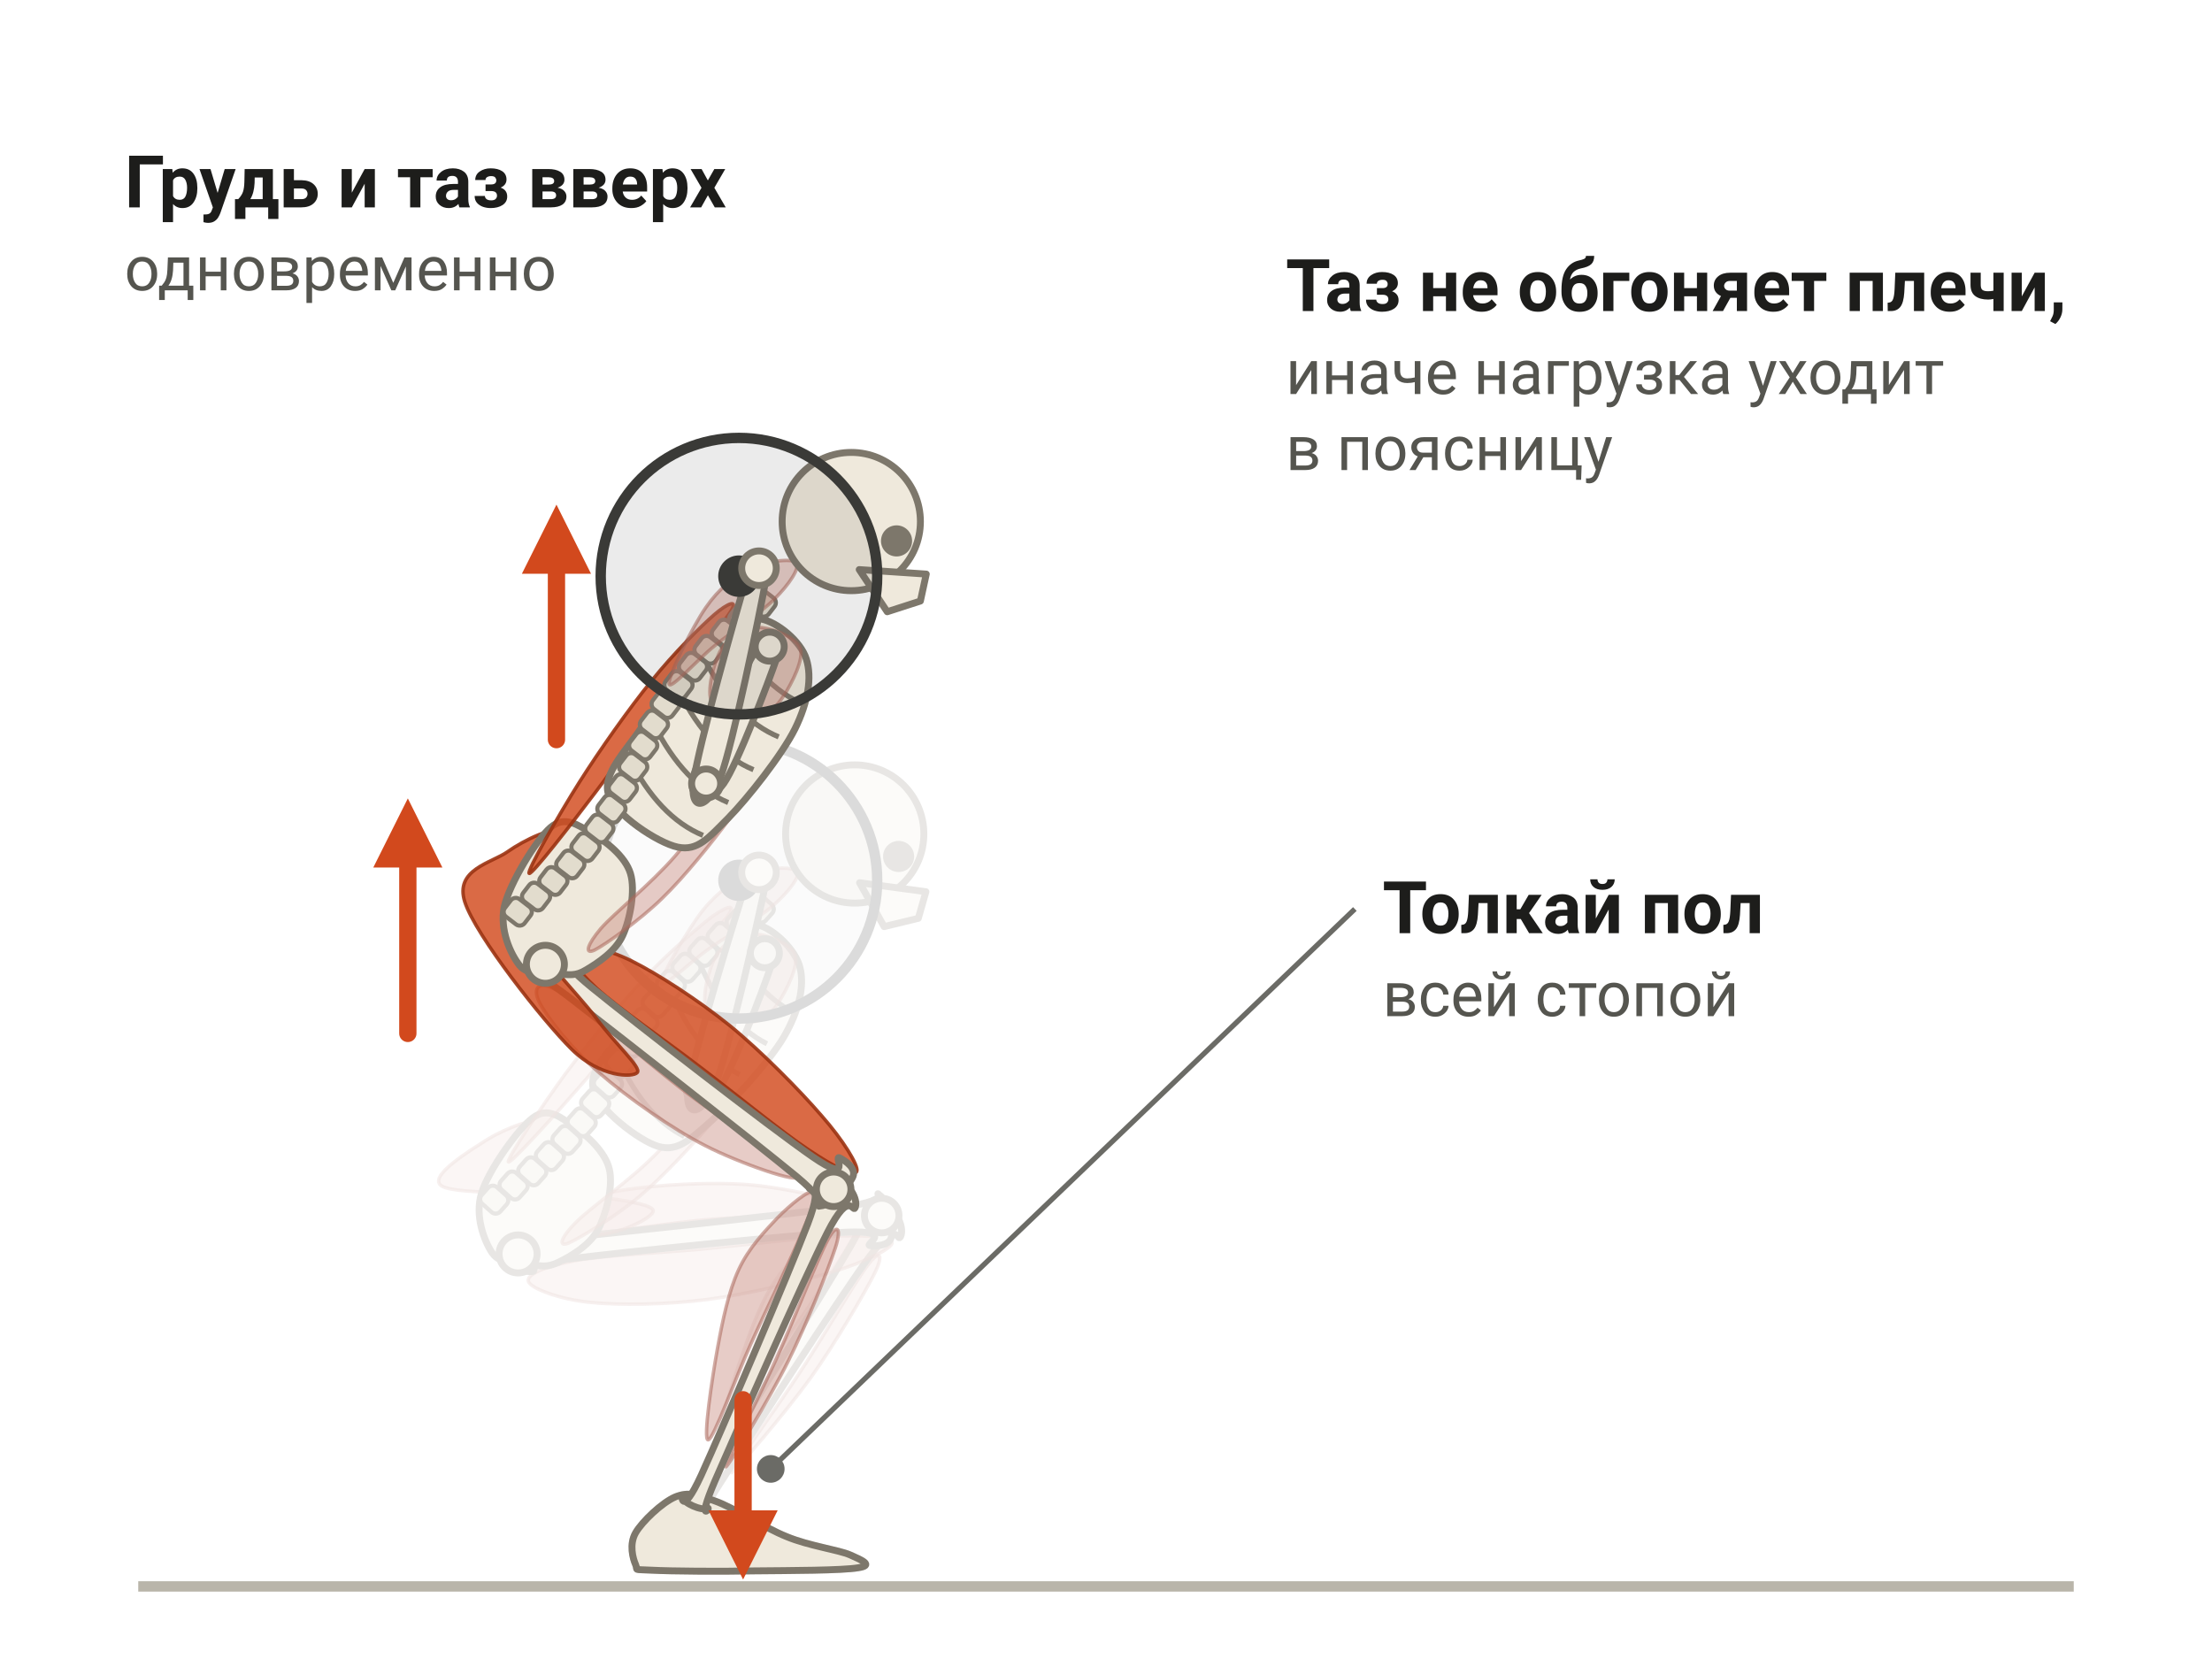
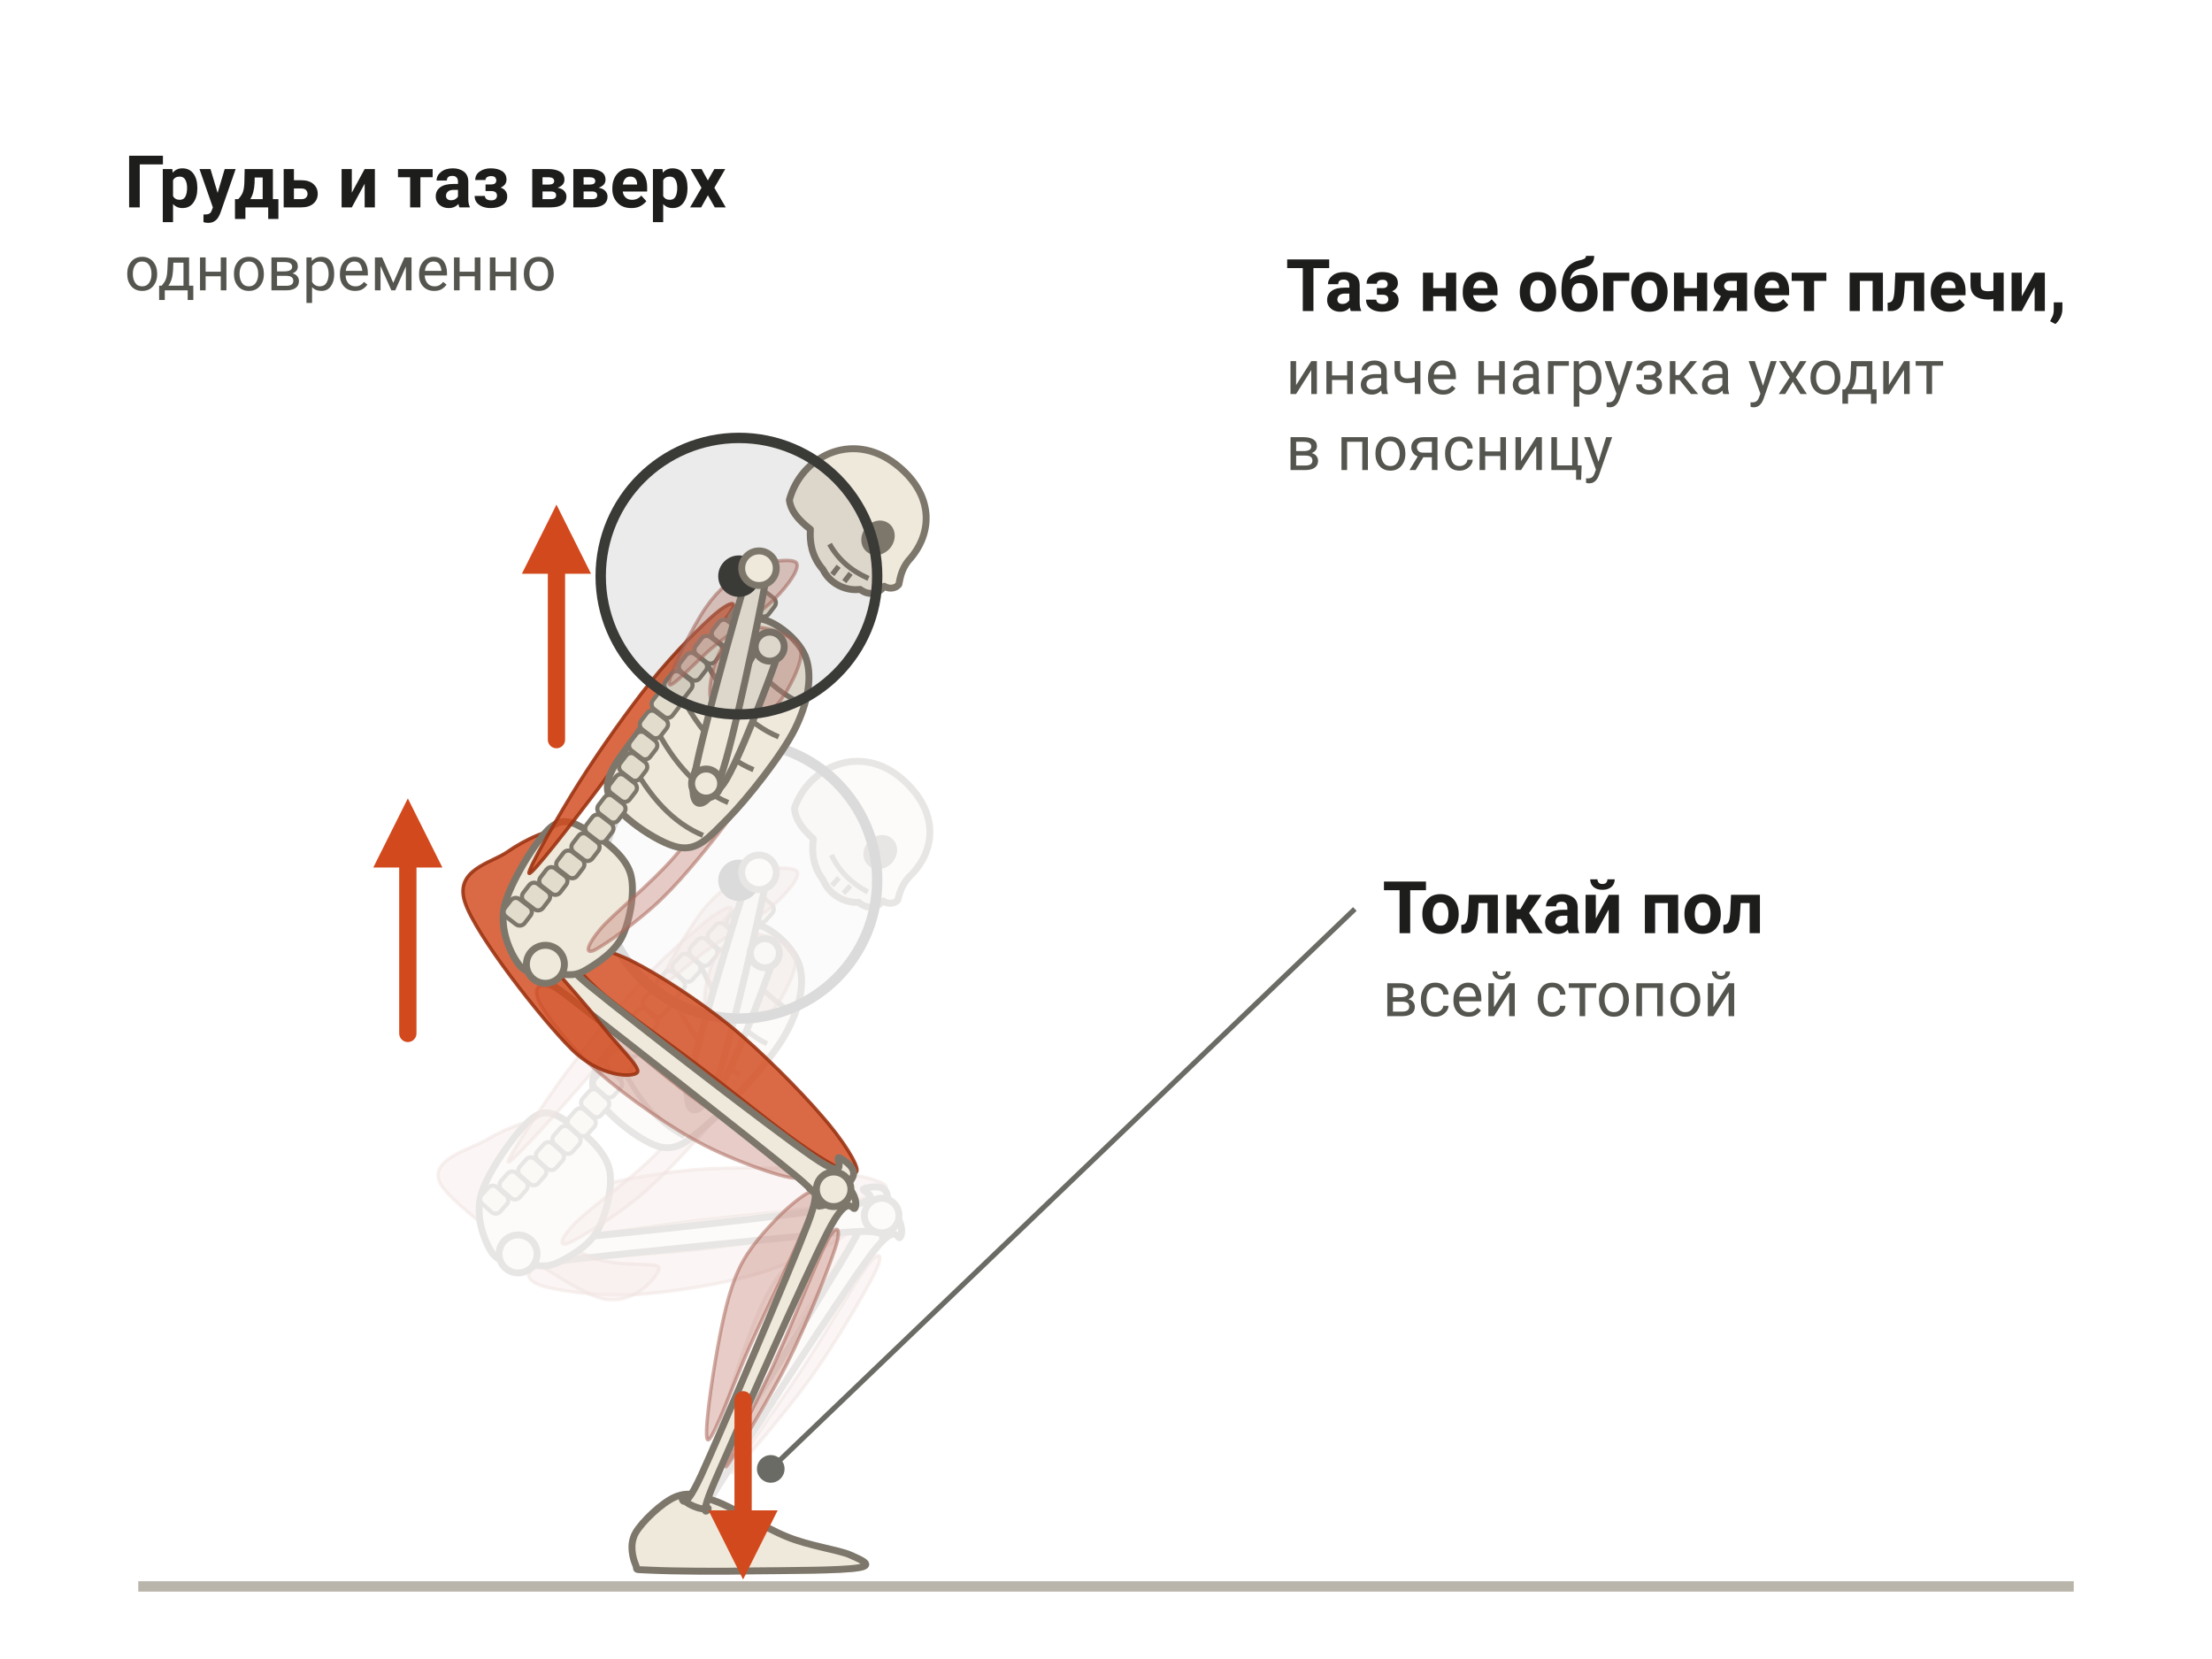
<svg xmlns="http://www.w3.org/2000/svg" viewBox="0 0 640 480" role="img" aria-label="Подъём: толкай пол всей стопой, грудь и таз поднимаются вместе">
  <style>
.bone{fill:#efe9dc;stroke:#7d776b;stroke-width:2;stroke-linejoin:round}
.joint{fill:#efe9dc;stroke:#7d776b;stroke-width:2}
.vert{fill:#e2dccd;stroke:#7d776b;stroke-width:1.2}
.m{fill:#c7867a;fill-opacity:.42;stroke:#a9665a;stroke-opacity:.55;stroke-width:1}
.on{fill:#d2491d;fill-opacity:.82;stroke:#9c3412;stroke-opacity:.9}
.plate{fill:#3a3a37;fill-opacity:.1;stroke:#3a3a37;stroke-width:3}
.bar{fill:#3a3a37}
.ghost{opacity:.18}
.ground{stroke:#b9b5aa;stroke-width:3}
.guide{stroke:#3d7fb8;stroke-width:2.5;stroke-dasharray:8 7;fill:none}
.arrow{stroke:#d2491d;stroke-width:5;fill:none;stroke-linecap:round;marker-end:url(#ah)}
.ahead{fill:#d2491d}
.lead{stroke:#6b6b66;stroke-width:1.5;fill:none}
.t{font:600 21px system-ui,-apple-system,"Segoe UI",Roboto,sans-serif;fill:#1d1d1b}
.s{font:400 18px system-ui,-apple-system,"Segoe UI",Roboto,sans-serif;fill:#55554f}
.ok{fill:#2e8b57}.bad{fill:#c0392b}
.balloon{fill:#3d7fb8;fill-opacity:.25;stroke:#3d7fb8;stroke-width:2}
@media (prefers-color-scheme:dark){
.bone,.joint{fill:#d9d3c4;stroke:#3b3934}.vert{fill:#c9c2b2;stroke:#3b3934}
.plate{fill:#ecebe6;fill-opacity:.12;stroke:#bdbbb3}.bar{fill:#bdbbb3}
.t{fill:#ecebe6}.s{fill:#a9a8a1}.lead{stroke:#9a9993}.ground{stroke:#55534d}
.arrow{stroke:#f0703f}.ahead{fill:#f0703f}.on{fill:#f0703f}
}
</style>
  <defs>
    <marker id="ah" viewBox="0 0 10 10" refX="6" refY="5" markerWidth="4" markerHeight="4" orient="auto">
      <path class="ahead" d="M0 0L10 5L0 10z" />
    </marker>
  </defs>
  <line class="ground" x1="40" y1="459" x2="600" y2="459" />
  <g class="ghost">
    <path class="bone" d="M183.9 452.7C183.1 450.9 182.0 446.8 183.9 443.5C185.8 440.2 191.6 434.7 195.4 433.1C199.2 431.6 201.5 432.4 206.9 434.3C212.3 436.2 221.1 442.0 227.6 444.6C234.1 447.3 242.6 448.4 246.0 449.9C249.4 451.4 252.9 452.9 248.3 453.6C243.7 454.4 228.4 454.4 218.4 454.5C208.4 454.7 194.2 454.6 188.5 454.3C182.8 454.0 184.7 454.5 183.9 452.7Z" />
    <path class="m" d="M207.9 417.6C206.3 417.6 212.0 399.8 214.8 391.9C217.5 384.0 220.5 376.1 224.4 370.4C228.2 364.6 233.6 360.5 237.8 357.3C241.9 354.2 248.2 350.6 249.2 351.5C250.3 352.4 248.3 355.9 244.1 362.7C240.0 369.5 230.5 383.0 224.5 392.2C218.4 401.3 209.6 417.7 207.9 417.6Z" />
    <path class="m" d="M211.7 426.1C212.2 426.4 227.6 408.3 234.5 398.7C241.4 389.1 250.3 373.9 253.0 368.5C255.8 363.0 254.6 361.3 251.1 366.0C247.5 370.7 238.2 386.8 231.6 396.8C225.1 406.8 211.3 425.8 211.7 426.1Z" />
    <path class="bone" d="M204.6 437.2C206.2 436.6 200.2 442.0 208.0 429.7C215.8 417.5 242.6 375.8 251.4 363.8C260.2 351.8 259.5 360.0 260.6 357.7C261.6 355.4 259.7 351.1 257.7 349.8C255.7 348.5 250.5 348.1 248.6 349.9C246.7 351.7 253.6 347.5 246.2 360.4C238.8 373.3 212.4 415.3 204.4 427.4C196.3 439.4 198.0 431.3 198.0 432.9C198.1 434.5 202.9 437.7 204.6 437.2Z" />
-     <path class="m" d="M244.3 349.6C246.7 347.9 227.7 343.7 216.9 342.8C206.2 341.9 190.3 342.7 179.9 344.4C169.4 346.0 157.8 350.3 154.1 352.6C150.5 354.9 149.9 358.2 157.9 358.2C165.9 358.3 187.7 354.6 202.1 353.1C216.5 351.7 241.8 351.4 244.3 349.6Z" />
-     <path class="m" d="M258.1 359.7C257.7 361.5 249.8 365.3 240.9 368.0C231.9 370.7 216.2 374.5 204.5 376.0C192.8 377.5 179.1 377.7 170.5 376.8C161.9 375.9 153.6 372.8 152.9 370.8C152.1 368.8 157.7 366.4 166.1 364.8C174.4 363.2 190.1 362.6 202.9 361.4C215.8 360.2 233.8 357.9 243.0 357.6C252.2 357.4 258.4 358.0 258.1 359.7Z" />
-     <path class="bone" d="M257.9 357.9C257.4 360.3 253.9 360.6 251.8 360.4C249.6 360.2 259.5 355.9 245.0 356.5C230.5 357.1 180.2 362.3 164.9 364.2C149.7 366.1 156.5 367.9 153.6 367.9C150.8 368.0 148.5 365.9 147.9 364.4C147.4 362.8 148.1 359.6 150.5 358.6C152.9 357.5 146.6 359.8 162.2 358.3C177.8 356.7 228.8 351.3 244.2 349.2C259.6 347.1 252.2 344.3 254.5 345.8C256.8 347.2 258.3 355.5 257.9 357.9Z" />
+     <path class="m" d="M244.9 356.0C247.7 357.2 230.0 365.3 219.6 368.4C209.3 371.5 193.6 374.0 183.0 374.6C172.5 375.1 160.2 373.3 156.2 371.8C152.1 370.3 150.9 367.3 158.7 365.6C166.5 363.8 188.6 363.0 202.9 361.4C217.3 359.8 242.1 354.9 244.9 356.0Z" />
+     <path class="m" d="M256.4 343.3C255.7 341.6 247.1 339.5 237.8 338.7C228.5 338.0 212.3 337.5 200.5 338.5C188.8 339.5 175.4 342.1 167.2 344.8C158.9 347.4 151.4 352.2 151.1 354.3C150.8 356.4 156.8 357.7 165.3 357.5C173.8 357.3 189.3 354.6 202.1 353.1C214.9 351.6 233.0 350.1 242.0 348.5C251.1 346.8 257.1 344.9 256.4 343.3Z" />
+     <path class="bone" d="M256.5 345.1C255.6 342.8 252.1 343.3 250.0 343.9C248.0 344.6 258.5 346.8 244.2 349.2C229.9 351.6 179.6 357.0 164.3 358.3C149.0 359.6 155.3 356.4 152.5 357.0C149.7 357.5 147.8 360.0 147.6 361.6C147.5 363.3 148.8 366.3 151.4 366.8C153.9 367.3 147.3 366.4 162.9 364.7C178.5 362.9 229.5 357.7 245.0 356.5C260.5 355.3 253.8 359.6 255.7 357.7C257.7 355.8 257.5 347.4 256.5 345.1Z" />
    <circle class="joint" cx="255.1" cy="351.7" r="5" />
-     <path class="m" d="M156.6 325.5C156.2 322.4 146.1 326.6 141.3 329.5C136.6 332.5 123.2 340.5 127.9 343.2C132.6 345.9 159.2 344.7 169.4 345.9C179.6 347.1 188.8 348.4 189.0 350.3C189.2 352.3 178.1 357.8 170.6 357.4C163.1 357.0 146.4 353.3 144.0 347.9C141.7 342.6 157.1 328.6 156.6 325.5Z" />
+     <path class="m" d="M156.6 325.5C156.2 322.4 146.1 326.6 141.3 329.5C136.6 332.5 122.7 335.6 127.9 343.2C133.1 350.8 162.0 371.3 172.5 375.2C183.0 379.1 190.9 368.7 190.7 366.8C190.5 364.9 179.1 366.9 171.3 363.8C163.5 360.6 146.5 354.3 144.0 347.9C141.6 341.6 157.1 328.6 156.6 325.5Z" />
    <path class="bone" d="M142.4 362.5C140.1 359.1 137.3 351.8 139.3 345.3C141.2 338.8 149.8 326.6 154.2 323.4C158.6 320.1 162.2 323.3 165.9 325.8C169.6 328.3 175.2 333.3 176.3 338.3C177.5 343.3 175.3 351.5 172.9 356.0C170.4 360.5 164.9 363.6 161.6 365.2C158.3 366.8 156.5 366.3 153.3 365.8C150.1 365.4 144.8 366.0 142.4 362.5Z" />
    <circle class="joint" cx="149.9" cy="362.8" r="5.5" />
    <path class="m" d="M164.4 359.7C167.5 358.4 178.2 351.9 185.1 346.1C192.0 340.3 200.5 331.0 206.0 324.7C211.5 318.4 217.0 311.2 218.2 308.3C219.4 305.3 217.9 302.7 213.1 307.0C208.4 311.3 197.4 326.3 189.6 334.1C181.9 341.9 170.8 349.4 166.6 353.7C162.4 357.9 161.3 360.9 164.4 359.7Z" />
    <path class="m" d="M147.1 336.2C146.4 335.6 157.0 319.7 163.5 310.8C170.1 302.0 179.3 290.7 186.4 283.1C193.4 275.6 201.9 268.4 205.9 265.3C210.0 262.3 213.3 261.2 210.7 264.8C208.1 268.4 197.7 278.5 190.5 286.8C183.3 295.1 174.9 306.3 167.6 314.5C160.4 322.8 147.7 336.8 147.1 336.2Z" />
    <path class="bone rib" d="M171.6 314.9C170.4 308.9 177.4 303.0 182.9 296.0C188.3 289.1 198.2 278.2 204.2 273.4C210.3 268.7 214.7 266.5 219.3 267.6C223.8 268.7 230.3 274.8 231.5 280.1C232.8 285.5 231.1 292.6 226.8 300.0C222.5 307.3 211.7 319.1 205.7 324.4C199.6 329.7 196.2 333.3 190.5 331.7C184.9 330.1 172.9 320.8 171.6 314.9Z" />
    <path class="lead" style="stroke:#7d776b" d="M178.2 304.7Q185.7 322.6 198.0 328.8" />
    <path class="lead" style="stroke:#7d776b" d="M186.2 295.8Q193.7 313.7 206.0 319.9" />
    <path class="lead" style="stroke:#7d776b" d="M194.1 286.9Q201.6 304.7 214.0 310.9" />
    <path class="lead" style="stroke:#7d776b" d="M202.1 277.9Q209.6 295.8 221.9 302.0" />
    <path class="lead" style="stroke:#7d776b" d="M210.0 269.0Q217.5 286.9 229.9 293.1" />
    <rect class="vert" x="139.4" y="343.9" width="7.2" height="6.4" rx="1.8" transform="rotate(41.7 143.0 347.1)" />
    <rect class="vert" x="145.0" y="339.8" width="7.2" height="6.4" rx="1.8" transform="rotate(41.7 148.6 343.0)" />
    <rect class="vert" x="150.4" y="335.7" width="7.2" height="6.4" rx="1.8" transform="rotate(41.7 154.0 338.9)" />
    <rect class="vert" x="155.5" y="331.3" width="7.2" height="6.4" rx="1.8" transform="rotate(41.7 159.1 334.5)" />
    <rect class="vert" x="160.3" y="326.6" width="7.2" height="6.4" rx="1.8" transform="rotate(41.7 163.9 329.8)" />
    <rect class="vert" x="164.7" y="321.5" width="7.2" height="6.4" rx="1.8" transform="rotate(41.7 168.3 324.7)" />
    <rect class="vert" x="168.6" y="316.0" width="7.2" height="6.4" rx="1.8" transform="rotate(41.7 172.2 319.2)" />
    <rect class="vert" x="172.3" y="310.3" width="7.2" height="6.4" rx="1.8" transform="rotate(41.7 175.9 313.5)" />
    <rect class="vert" x="175.7" y="304.4" width="7.2" height="6.4" rx="1.8" transform="rotate(41.7 179.3 307.6)" />
    <rect class="vert" x="179.1" y="298.5" width="7.2" height="6.4" rx="1.8" transform="rotate(41.7 182.7 301.7)" />
    <rect class="vert" x="182.6" y="292.6" width="7.2" height="6.4" rx="1.8" transform="rotate(41.7 186.2 295.8)" />
    <rect class="vert" x="186.4" y="287.0" width="7.2" height="6.4" rx="1.8" transform="rotate(41.7 190.0 290.2)" />
    <rect class="vert" x="190.5" y="281.7" width="7.2" height="6.4" rx="1.8" transform="rotate(41.7 194.1 284.9)" />
    <rect class="vert" x="195.0" y="276.8" width="7.2" height="6.4" rx="1.8" transform="rotate(41.7 198.6 280.0)" />
    <rect class="vert" x="199.9" y="272.2" width="7.2" height="6.4" rx="1.8" transform="rotate(41.7 203.5 275.4)" />
    <rect class="vert" x="205.2" y="267.9" width="7.2" height="6.4" rx="1.8" transform="rotate(41.7 208.8 271.1)" />
    <rect class="vert" x="210.7" y="263.8" width="7.2" height="6.4" rx="1.8" transform="rotate(41.7 214.3 267.0)" />
    <rect class="vert" x="216.2" y="259.7" width="7.2" height="6.4" rx="1.8" transform="rotate(41.7 219.8 262.9)" />
    <path class="m" d="M191.4 284.4C191.1 282.6 199.2 268.5 203.5 263.2C207.8 257.9 212.5 254.7 217.1 252.8C221.6 251.0 229.5 250.6 230.6 252.1C231.7 253.6 227.9 258.3 223.7 262.0C219.5 265.7 210.7 270.6 205.3 274.4C199.9 278.1 191.7 286.3 191.4 284.4Z" />
-     <circle class="bone" cx="247.3" cy="241.3" r="20" />
-     <path class="bone" d="M248.7 255.4L255.8 268.1L265.7 265.7L267.9 258.0Z" />
-     <circle cx="260.0" cy="247.8" r="4.5" fill="#7d776b" />
+     <g class="head" transform="matrix(0.747 0.665 -0.665 0.747 247.3 241.3)">
+       <path class="bone" d="M-18 6C-23 -6 -16 -21 0 -21C14 -21 21 -12 20 -1C20 2 21 4 22 6C22 8 20 9 19 9C19 12 17 14 14 14C11 17 6 18 2 16C-3 15 -6 12 -8 9C-13 9 -16 8 -18 6Z" />
+       <ellipse cx="9" cy="-1" rx="4.6" ry="5.2" fill="#7d776b" />
+       <path class="lead" style="stroke:#7d776b" d="M-1 9Q6 12 14 10M5 12.5v3M9 12v3" />
+     </g>
    <path class="m" d="M204.5 292.1C202.8 288.9 205.1 280.1 207.2 276.5C209.4 272.8 213.7 270.3 217.5 270.2C221.3 270.1 228.7 272.8 230.0 276.0C231.3 279.3 227.5 286.5 225.4 289.8C223.3 293.1 221.0 295.4 217.5 295.7C214.0 296.1 206.2 295.3 204.5 292.1Z" />
    <path class="bone" d="M199.0 313.6C197.4 320.1 203.8 321.1 207.9 315.4C211.9 309.6 221.0 285.9 223.2 279.1C225.5 272.4 222.6 275.4 221.6 275.0C220.6 274.5 221.2 270.0 217.4 276.4C213.6 282.8 200.6 307.1 199.0 313.6Z" />
    <path class="bone" d="M199.2 314.4C197.7 324.2 203.5 322.9 207.2 313.2C210.9 303.5 219.3 266.4 221.4 256.3C223.5 246.2 220.5 252.7 219.6 252.4C218.7 252.2 219.4 244.5 216.1 254.9C212.7 265.2 200.7 304.7 199.2 314.4Z" />
    <circle class="joint" cx="221.3" cy="275.8" r="4.2" />
    <circle class="joint" cx="202.8" cy="315.4" r="4.2" />
    <circle class="plate" cx="213.8" cy="254.7" r="40" />
    <circle class="bar" cx="213.8" cy="254.7" r="6" />
    <circle class="joint" cx="219.6" cy="252.4" r="5" />
  </g>
  <g>
    <path class="bone" d="M183.9 452.7C183.1 450.9 182.0 446.8 183.9 443.5C185.8 440.2 191.6 434.7 195.4 433.1C199.2 431.6 201.5 432.4 206.9 434.3C212.3 436.2 221.1 442.0 227.6 444.6C234.1 447.3 242.6 448.4 246.0 449.9C249.4 451.4 252.9 452.9 248.3 453.6C243.7 454.4 228.4 454.4 218.4 454.5C208.4 454.7 194.2 454.6 188.5 454.3C182.8 454.0 184.7 454.5 183.9 452.7Z" />
    <path class="m" d="M204.9 416.6C203.3 416.8 206.1 398.3 207.6 390.1C209.1 381.9 210.8 373.7 213.7 367.4C216.6 361.1 221.3 356.2 224.9 352.4C228.5 348.7 234.1 344.1 235.3 344.9C236.5 345.6 235.1 349.4 232.0 356.7C229.0 364.0 221.7 378.9 217.2 388.9C212.7 398.9 206.5 416.4 204.9 416.6Z" />
    <path class="m" d="M210.0 424.4C210.5 424.7 222.9 404.3 228.1 393.7C233.4 383.2 239.8 366.8 241.7 361.0C243.6 355.2 242.2 353.6 239.4 358.9C236.6 364.1 229.9 381.4 225.0 392.3C220.1 403.3 209.4 424.2 210.0 424.4Z" />
    <path class="bone" d="M204.6 436.4C206.2 435.7 201.1 441.9 206.8 428.6C212.6 415.3 232.6 369.9 239.4 356.6C246.1 343.4 246.8 351.6 247.5 349.2C248.2 346.7 245.6 342.8 243.4 341.8C241.3 340.9 236.1 341.3 234.5 343.4C232.8 345.4 239.0 340.2 233.7 354.1C228.4 368.0 208.9 413.6 202.9 426.8C196.8 440.0 197.2 431.6 197.5 433.3C197.8 434.9 203.0 437.2 204.6 436.4Z" />
    <path class="m" d="M230.8 340.2C232.0 342.9 213.6 336.4 204.1 331.5C194.5 326.6 181.5 317.5 173.5 310.5C165.4 303.6 157.9 293.8 156.0 289.9C154.1 286.0 155.4 283.0 162.2 287.1C169.0 291.3 185.5 306.0 196.9 314.8C208.4 323.7 229.7 337.4 230.8 340.2Z" />
    <path class="m on" d="M247.9 338.9C248.5 337.3 243.9 329.8 237.7 322.8C231.6 315.7 220.3 304.2 211.1 296.7C201.9 289.3 190.5 281.9 182.7 278.0C175.0 274.2 166.2 272.5 164.6 273.8C162.9 275.1 166.3 280.1 172.6 285.9C178.8 291.6 191.8 300.5 202.0 308.3C212.3 316.1 226.3 327.6 234.0 332.7C241.6 337.8 247.3 340.6 247.9 338.9Z" />
    <path class="bone" d="M246.8 340.4C247.7 338.1 244.9 336.0 242.9 335.0C241.0 334.1 247.0 342.9 235.1 334.7C223.2 326.5 183.2 295.5 171.3 285.8C159.4 276.1 166.1 278.1 163.7 276.6C161.3 275.1 158.2 275.6 157.0 276.6C155.7 277.7 154.6 280.8 156.1 282.9C157.5 285.0 153.4 279.8 165.8 289.4C178.2 299.0 218.6 330.6 230.6 340.5C242.5 350.5 234.8 348.9 237.5 348.9C240.2 348.8 245.9 342.7 246.8 340.4Z" />
    <circle class="joint" cx="241.2" cy="344.1" r="5" />
    <path class="m on" d="M161.8 241.4C161.2 238.3 151.4 243.2 146.9 246.4C142.3 249.7 131.4 251.5 134.5 261.0C137.6 270.6 157.1 295.4 165.4 303.6C173.7 311.8 183.2 311.8 184.4 310.3C185.6 308.8 178.1 302.2 172.5 294.6C166.9 287.0 152.6 273.5 150.9 264.6C149.1 255.8 162.5 244.4 161.8 241.4Z" />
    <path class="bone" d="M150.3 279.3C147.7 276.0 144.5 269.0 145.9 262.3C147.4 255.7 155.1 243.0 159.3 239.4C163.5 235.8 167.3 238.8 171.1 241.0C175.0 243.2 180.9 247.7 182.4 252.7C183.9 257.6 182.3 266.0 180.2 270.6C178.1 275.3 172.8 278.7 169.6 280.6C166.5 282.5 164.7 282.0 161.4 281.8C158.2 281.6 152.9 282.5 150.3 279.3Z" />
    <circle class="joint" cx="157.8" cy="279.0" r="5.5" />
    <path class="m" d="M172.0 274.9C175.0 273.4 185.2 266.2 191.7 259.8C198.2 253.5 206.0 243.7 211.0 237.0C216.1 230.3 221.0 222.8 222.0 219.8C223.0 216.7 221.3 214.2 216.9 218.9C212.5 223.5 202.5 239.3 195.4 247.6C188.2 255.9 177.7 264.2 173.8 268.7C169.9 273.3 169.0 276.3 172.0 274.9Z" />
    <path class="m on" d="M153.1 252.7C152.3 252.2 161.8 235.5 167.7 226.2C173.6 216.9 182.0 205.0 188.5 197.0C195.0 188.9 202.9 181.1 206.7 177.8C210.5 174.5 213.8 173.2 211.4 176.9C209.1 180.7 199.4 191.6 192.8 200.3C186.3 209.1 178.7 220.9 172.0 229.6C165.4 238.3 153.8 253.3 153.1 252.7Z" />
    <path class="bone rib" d="M176.0 229.7C174.3 223.8 181.0 217.4 185.9 210.1C190.8 202.8 199.9 191.2 205.6 186.0C211.3 180.9 215.6 178.3 220.2 179.1C224.8 179.9 231.7 185.5 233.3 190.7C235.0 196.0 233.8 203.2 230.0 210.9C226.2 218.5 216.3 231.0 210.7 236.7C205.0 242.4 201.9 246.3 196.1 245.1C190.3 243.9 177.7 235.5 176.0 229.7Z" />
    <path class="lead" style="stroke:#7d776b" d="M181.9 219.1Q190.6 236.4 203.4 241.7" />
    <path class="lead" style="stroke:#7d776b" d="M189.2 209.6Q197.9 226.9 210.7 232.2" />
    <path class="lead" style="stroke:#7d776b" d="M196.5 200.1Q205.2 217.4 218.0 222.7" />
    <path class="lead" style="stroke:#7d776b" d="M203.8 190.6Q212.5 207.9 225.3 213.2" />
    <path class="lead" style="stroke:#7d776b" d="M211.1 181.2Q219.8 198.5 232.6 203.8" />
    <rect class="vert" x="146.2" y="260.6" width="7.2" height="6.4" rx="1.8" transform="rotate(37.6 149.8 263.8)" />
    <rect class="vert" x="151.5" y="256.2" width="7.2" height="6.4" rx="1.8" transform="rotate(37.6 155.1 259.4)" />
    <rect class="vert" x="156.5" y="251.7" width="7.2" height="6.4" rx="1.8" transform="rotate(37.6 160.1 254.9)" />
    <rect class="vert" x="161.4" y="246.9" width="7.2" height="6.4" rx="1.8" transform="rotate(37.6 165.0 250.1)" />
    <rect class="vert" x="165.8" y="241.9" width="7.2" height="6.4" rx="1.8" transform="rotate(37.6 169.4 245.1)" />
    <rect class="vert" x="169.8" y="236.5" width="7.2" height="6.4" rx="1.8" transform="rotate(37.6 173.4 239.7)" />
    <rect class="vert" x="173.3" y="230.8" width="7.2" height="6.4" rx="1.8" transform="rotate(37.6 176.9 234.0)" />
    <rect class="vert" x="176.6" y="224.8" width="7.2" height="6.4" rx="1.8" transform="rotate(37.6 180.2 228.0)" />
    <rect class="vert" x="179.6" y="218.7" width="7.2" height="6.4" rx="1.8" transform="rotate(37.6 183.2 221.9)" />
    <rect class="vert" x="182.5" y="212.5" width="7.2" height="6.4" rx="1.8" transform="rotate(37.6 186.1 215.7)" />
    <rect class="vert" x="185.6" y="206.4" width="7.2" height="6.4" rx="1.8" transform="rotate(37.6 189.2 209.6)" />
    <rect class="vert" x="189.0" y="200.5" width="7.2" height="6.4" rx="1.8" transform="rotate(37.6 192.6 203.7)" />
    <rect class="vert" x="192.7" y="195.0" width="7.2" height="6.4" rx="1.8" transform="rotate(37.6 196.3 198.2)" />
    <rect class="vert" x="196.9" y="189.7" width="7.2" height="6.4" rx="1.8" transform="rotate(37.6 200.5 192.9)" />
    <rect class="vert" x="201.4" y="184.8" width="7.2" height="6.4" rx="1.8" transform="rotate(37.6 205.0 188.0)" />
    <rect class="vert" x="206.4" y="180.1" width="7.2" height="6.4" rx="1.8" transform="rotate(37.6 210.0 183.3)" />
    <rect class="vert" x="211.5" y="175.7" width="7.2" height="6.4" rx="1.8" transform="rotate(37.6 215.1 178.9)" />
    <rect class="vert" x="216.8" y="171.2" width="7.2" height="6.4" rx="1.8" transform="rotate(37.6 220.4 174.4)" />
    <path class="m" d="M193.6 197.9C193.1 196.0 200.3 181.4 204.2 175.8C208.0 170.3 212.5 166.7 216.9 164.5C221.3 162.4 229.2 161.4 230.4 162.8C231.6 164.3 228.2 169.2 224.2 173.2C220.3 177.2 211.8 182.7 206.7 186.9C201.6 191.0 194.0 199.7 193.6 197.9Z" />
-     <circle class="bone" cx="246.3" cy="150.9" r="20" />
-     <path class="bone" d="M248.6 164.8L256.7 177.0L266.3 173.9L268.0 166.1Z" />
-     <circle cx="259.4" cy="156.5" r="4.5" fill="#7d776b" />
+     <g class="head" transform="matrix(0.792 0.610 -0.610 0.792 246.3 150.9)">
+       <path class="bone" d="M-18 6C-23 -6 -16 -21 0 -21C14 -21 21 -12 20 -1C20 2 21 4 22 6C22 8 20 9 19 9C19 12 17 14 14 14C11 17 6 18 2 16C-3 15 -6 12 -8 9C-13 9 -16 8 -18 6Z" />
+       <ellipse cx="9" cy="-1" rx="4.6" ry="5.2" fill="#7d776b" />
+       <path class="lead" style="stroke:#7d776b" d="M-1 9Q6 12 14 10M5 12.5v3M9 12v3" />
+     </g>
    <path class="m" d="M206.0 203.4C204.3 200.2 206.5 191.5 208.7 187.8C210.9 184.2 215.2 181.6 219.0 181.5C222.8 181.5 230.2 184.1 231.5 187.4C232.8 190.6 229.0 197.8 226.9 201.1C224.8 204.4 222.5 206.7 219.0 207.1C215.5 207.5 207.7 206.6 206.0 203.4Z" />
    <path class="bone" d="M200.5 225.0C198.9 231.5 205.3 232.5 209.4 226.7C213.4 221.0 222.4 197.2 224.7 190.5C227.0 183.7 224.1 186.8 223.1 186.3C222.1 185.9 222.7 181.3 218.9 187.8C215.1 194.2 202.1 218.5 200.5 225.0Z" />
    <path class="bone" d="M200.7 225.9C199.4 235.5 205.1 234.1 208.6 224.5C212.1 214.9 219.7 178.2 221.5 168.2C223.3 158.1 220.5 164.6 219.6 164.4C218.7 164.2 219.3 156.6 216.1 166.8C213.0 177.1 202.0 216.3 200.7 225.9Z" />
    <circle class="joint" cx="222.7" cy="187.1" r="4.2" />
    <circle class="joint" cx="204.3" cy="226.7" r="4.2" />
    <circle class="plate" cx="213.8" cy="166.7" r="40" />
    <circle class="bar" cx="213.8" cy="166.7" r="6" />
    <circle class="joint" cx="219.6" cy="164.4" r="5" />
  </g>
  <path class="arrow" d="M161 214L161 154" />
  <path class="arrow" d="M118 299L118 239" />
  <path class="arrow" d="M215 405L215 449" />
  <text class="t" x="36" y="60" text-anchor="start">Грудь и таз вверх</text>
  <text class="s" x="36" y="84" text-anchor="start">одновременно</text>
  <path class="lead" d="M392 263L223 425" />
  <circle cx="223" cy="425" r="4" fill="#6b6b66" />
  <text class="t" x="400" y="270" text-anchor="start">Толкай пол</text>
  <text class="s" x="400" y="294" text-anchor="start">всей стопой</text>
  <text class="t" x="372" y="90" text-anchor="start">Таз не обгоняет плечи,</text>
  <text class="s" x="372" y="114" text-anchor="start">иначе нагрузка уходит</text>
  <text class="s" x="372" y="136" text-anchor="start">в поясницу</text>
</svg>
